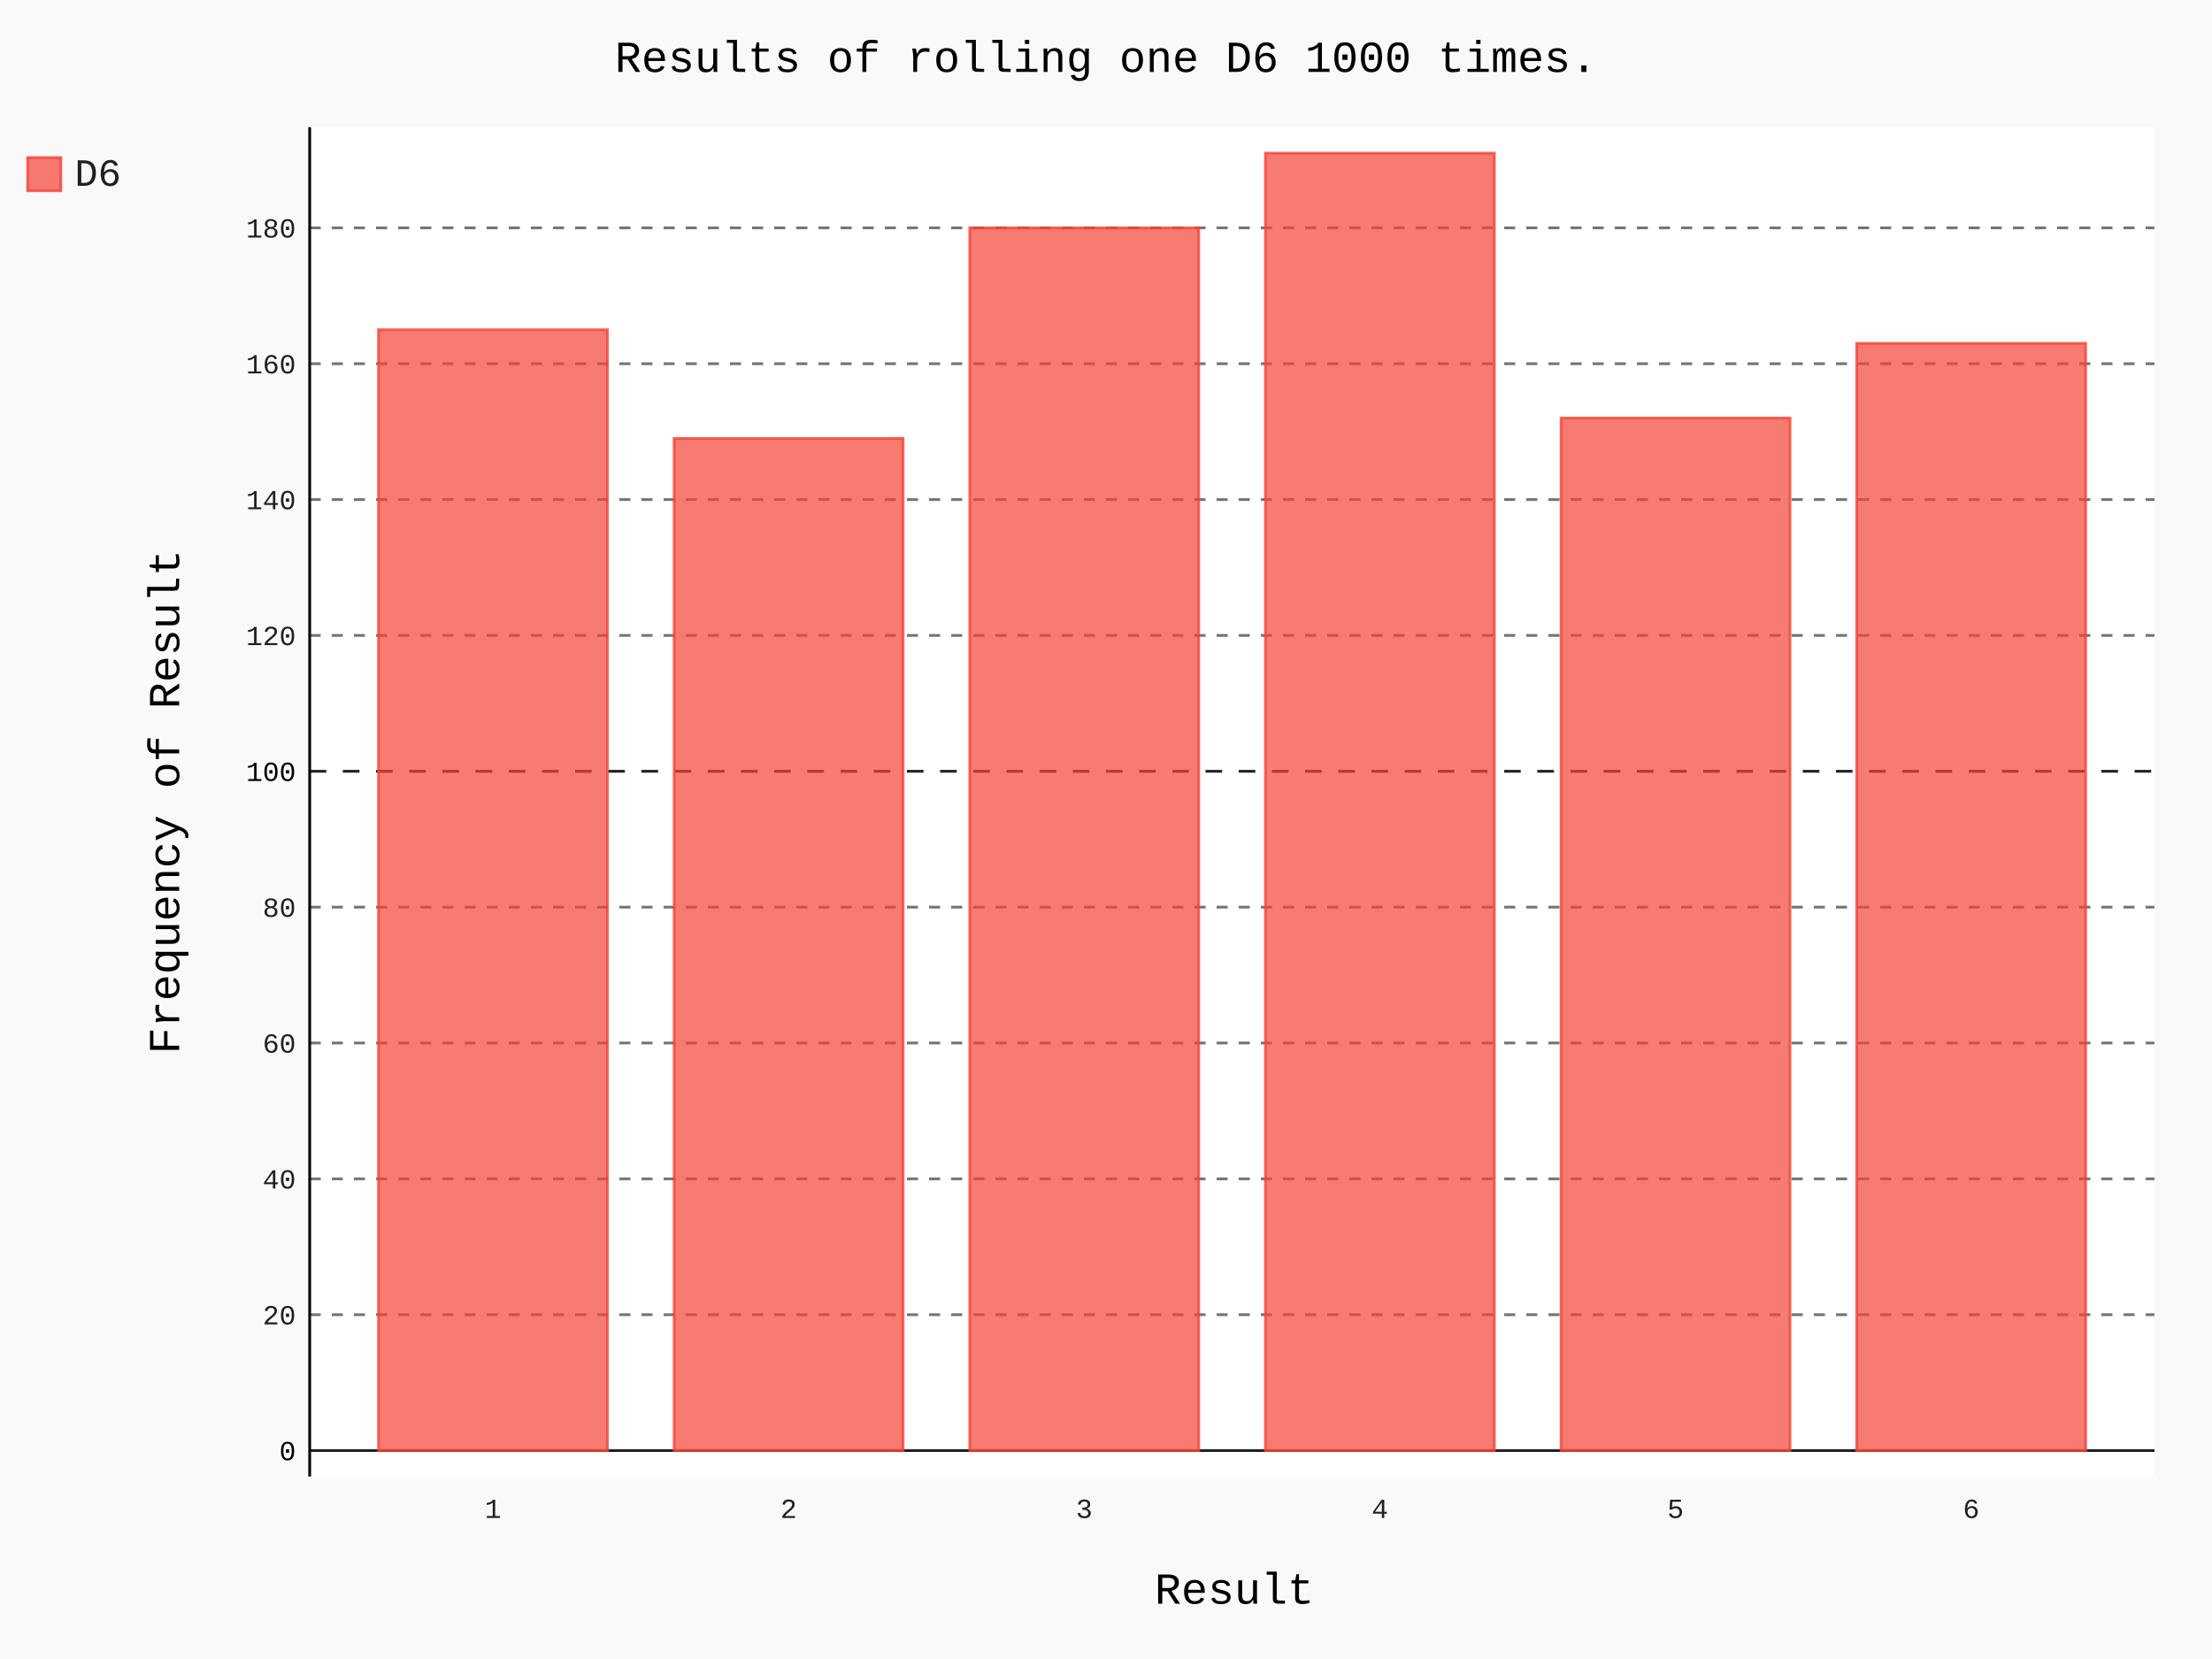
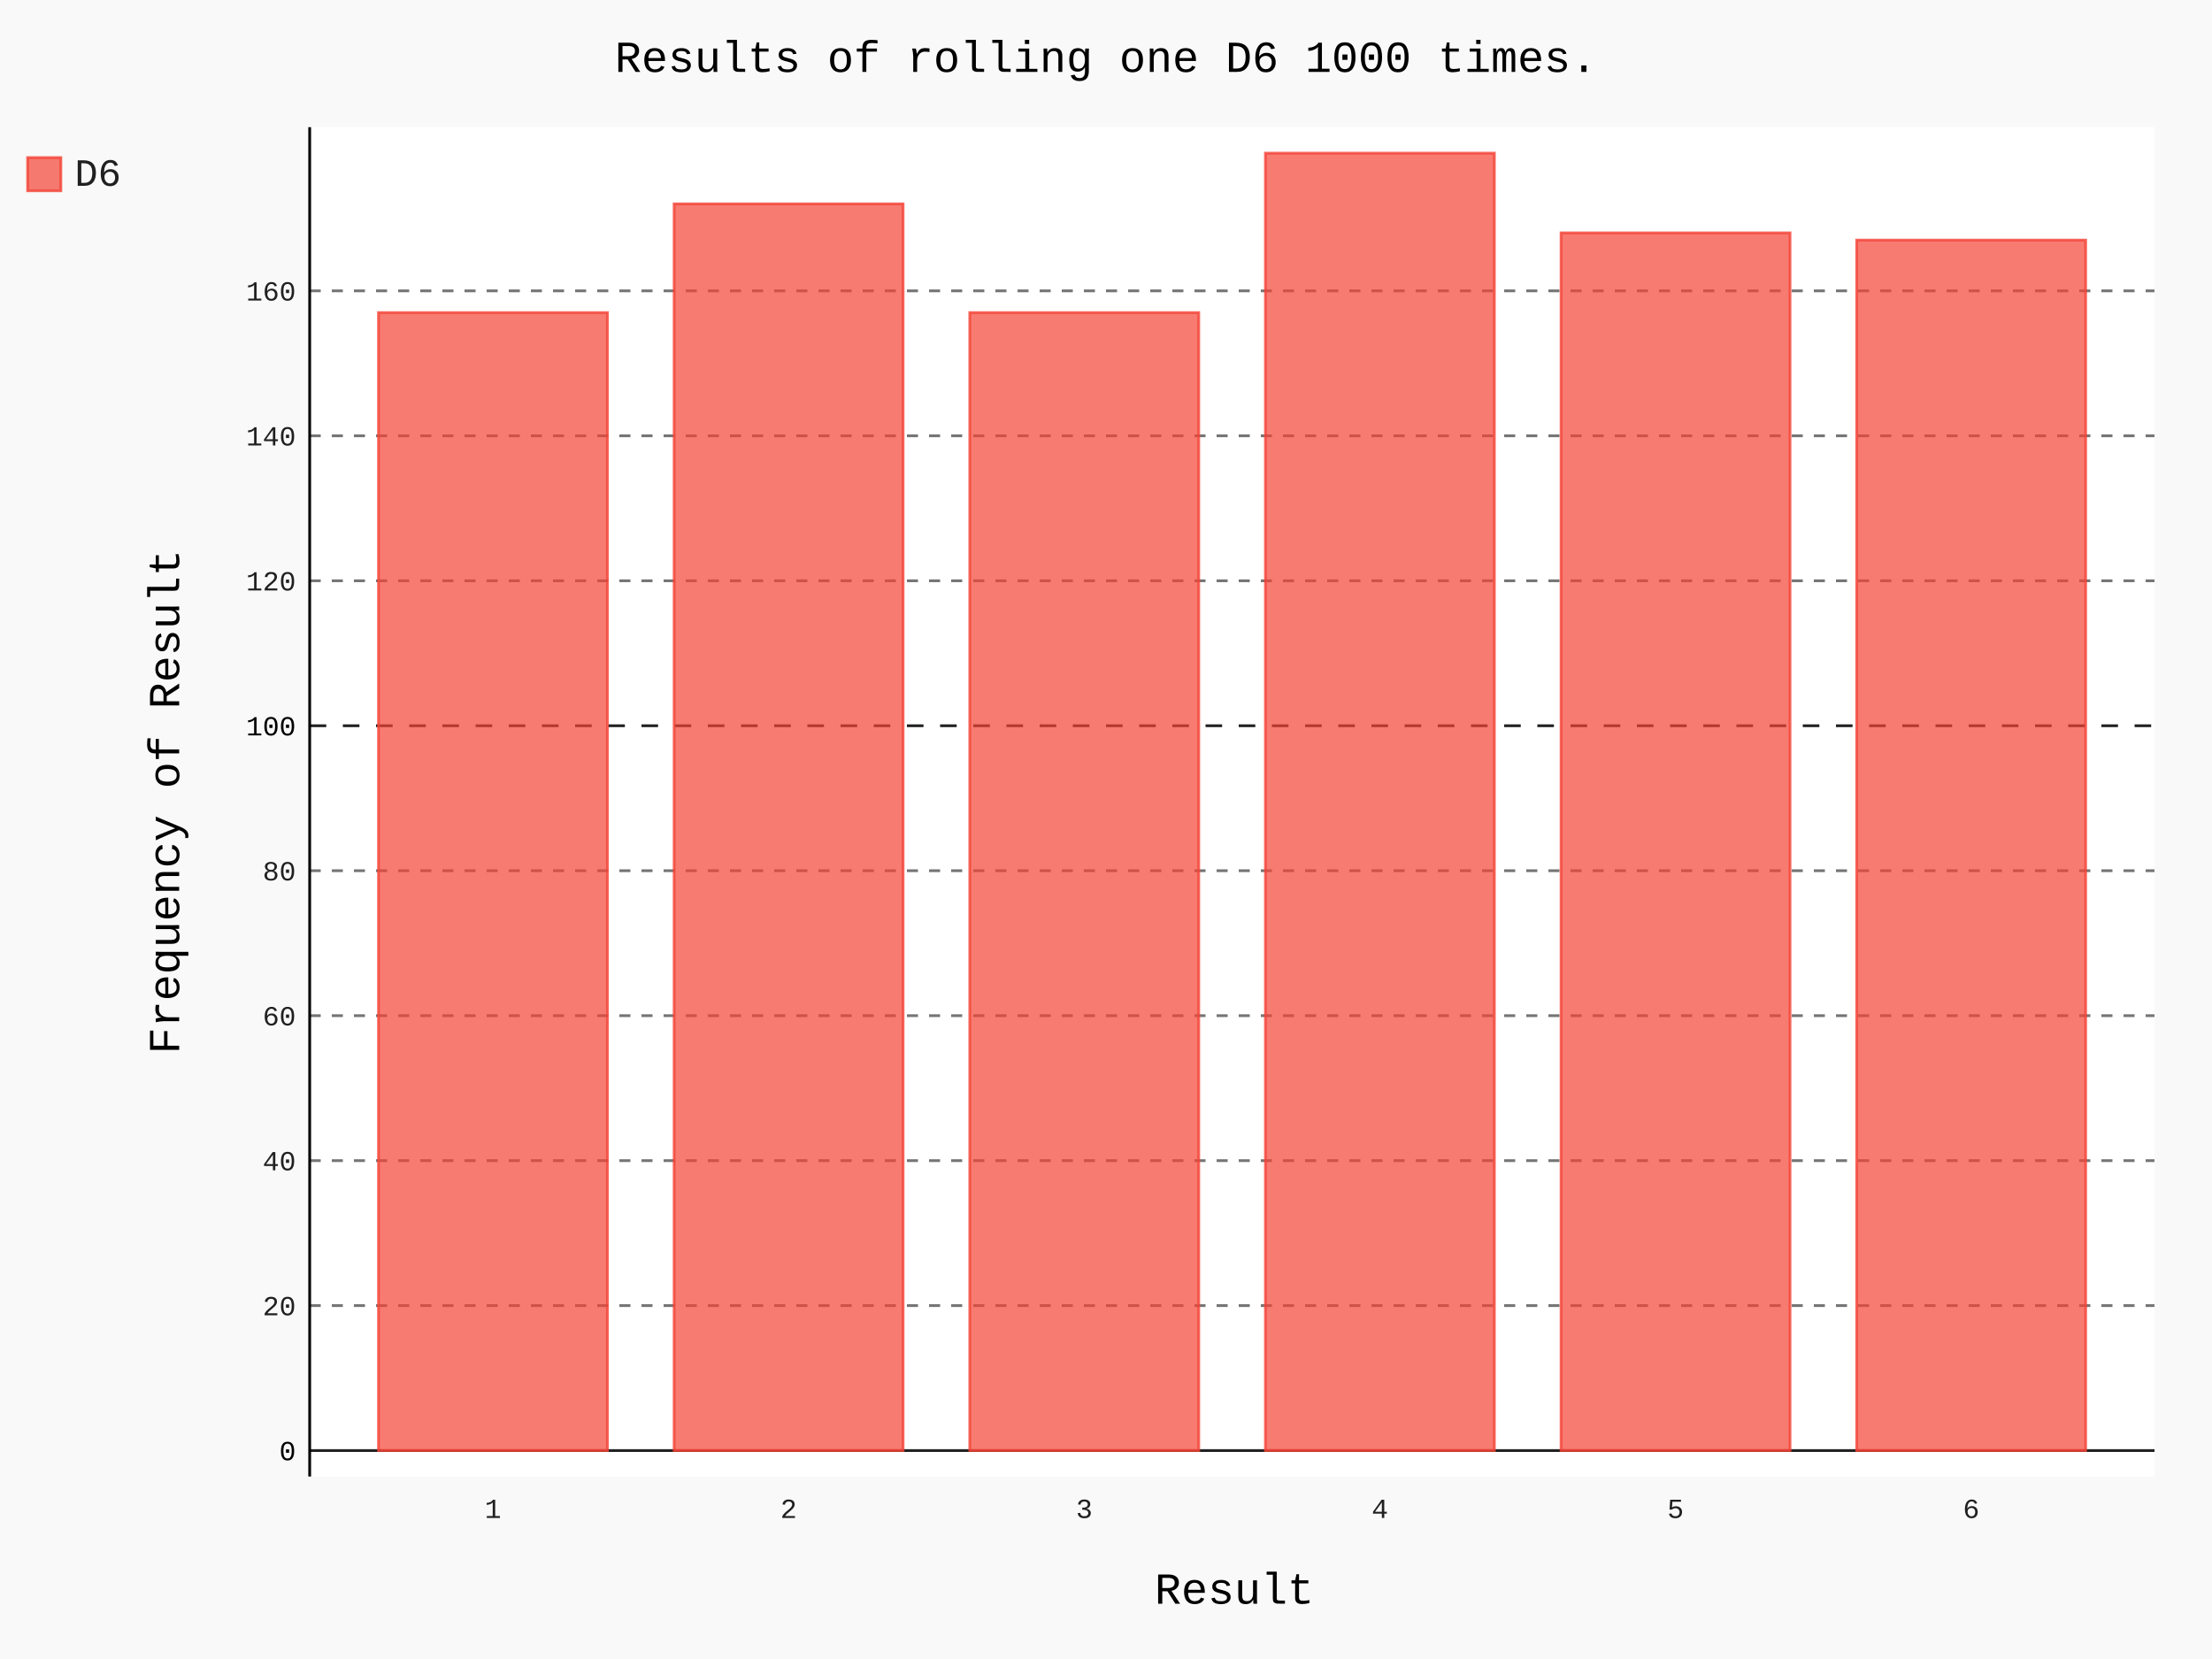
- <svg xmlns="http://www.w3.org/2000/svg" id="chart-58a76d7c-aecd-42d0-81e7-2848e93cdb72" class="pygal-chart" viewBox="0 0 800 600">
+ <svg xmlns="http://www.w3.org/2000/svg" id="chart-2fee7e57-ac53-4d30-b713-39efae98e74a" class="pygal-chart" viewBox="0 0 800 600">
  <defs>
-     <style type="text/css">#chart-58a76d7c-aecd-42d0-81e7-2848e93cdb72{-webkit-user-select:none;-webkit-font-smoothing:antialiased;font-family:Consolas,"Liberation Mono",Menlo,Courier,monospace}#chart-58a76d7c-aecd-42d0-81e7-2848e93cdb72 .title{font-family:Consolas,"Liberation Mono",Menlo,Courier,monospace;font-size:16px}#chart-58a76d7c-aecd-42d0-81e7-2848e93cdb72 .legends .legend text{font-family:Consolas,"Liberation Mono",Menlo,Courier,monospace;font-size:14px}#chart-58a76d7c-aecd-42d0-81e7-2848e93cdb72 .axis text{font-family:Consolas,"Liberation Mono",Menlo,Courier,monospace;font-size:10px}#chart-58a76d7c-aecd-42d0-81e7-2848e93cdb72 .axis text.major{font-family:Consolas,"Liberation Mono",Menlo,Courier,monospace;font-size:10px}#chart-58a76d7c-aecd-42d0-81e7-2848e93cdb72 .text-overlay text.value{font-family:Consolas,"Liberation Mono",Menlo,Courier,monospace;font-size:16px}#chart-58a76d7c-aecd-42d0-81e7-2848e93cdb72 .text-overlay text.label{font-family:Consolas,"Liberation Mono",Menlo,Courier,monospace;font-size:10px}#chart-58a76d7c-aecd-42d0-81e7-2848e93cdb72 .tooltip{font-family:Consolas,"Liberation Mono",Menlo,Courier,monospace;font-size:14px}#chart-58a76d7c-aecd-42d0-81e7-2848e93cdb72 text.no_data{font-family:Consolas,"Liberation Mono",Menlo,Courier,monospace;font-size:64px}
- #chart-58a76d7c-aecd-42d0-81e7-2848e93cdb72{background-color:rgba(249,249,249,1)}#chart-58a76d7c-aecd-42d0-81e7-2848e93cdb72 path,#chart-58a76d7c-aecd-42d0-81e7-2848e93cdb72 line,#chart-58a76d7c-aecd-42d0-81e7-2848e93cdb72 rect,#chart-58a76d7c-aecd-42d0-81e7-2848e93cdb72 circle{-webkit-transition:150ms;-moz-transition:150ms;transition:150ms}#chart-58a76d7c-aecd-42d0-81e7-2848e93cdb72 .graph &gt; .background{fill:rgba(249,249,249,1)}#chart-58a76d7c-aecd-42d0-81e7-2848e93cdb72 .plot &gt; .background{fill:rgba(255,255,255,1)}#chart-58a76d7c-aecd-42d0-81e7-2848e93cdb72 .graph{fill:rgba(0,0,0,.87)}#chart-58a76d7c-aecd-42d0-81e7-2848e93cdb72 text.no_data{fill:rgba(0,0,0,1)}#chart-58a76d7c-aecd-42d0-81e7-2848e93cdb72 .title{fill:rgba(0,0,0,1)}#chart-58a76d7c-aecd-42d0-81e7-2848e93cdb72 .legends .legend text{fill:rgba(0,0,0,.87)}#chart-58a76d7c-aecd-42d0-81e7-2848e93cdb72 .legends .legend:hover text{fill:rgba(0,0,0,1)}#chart-58a76d7c-aecd-42d0-81e7-2848e93cdb72 .axis .line{stroke:rgba(0,0,0,1)}#chart-58a76d7c-aecd-42d0-81e7-2848e93cdb72 .axis .guide.line{stroke:rgba(0,0,0,.54)}#chart-58a76d7c-aecd-42d0-81e7-2848e93cdb72 .axis .major.line{stroke:rgba(0,0,0,.87)}#chart-58a76d7c-aecd-42d0-81e7-2848e93cdb72 .axis text.major{fill:rgba(0,0,0,1)}#chart-58a76d7c-aecd-42d0-81e7-2848e93cdb72 .axis.y .guides:hover .guide.line,#chart-58a76d7c-aecd-42d0-81e7-2848e93cdb72 .line-graph .axis.x .guides:hover .guide.line,#chart-58a76d7c-aecd-42d0-81e7-2848e93cdb72 .stackedline-graph .axis.x .guides:hover .guide.line,#chart-58a76d7c-aecd-42d0-81e7-2848e93cdb72 .xy-graph .axis.x .guides:hover .guide.line{stroke:rgba(0,0,0,1)}#chart-58a76d7c-aecd-42d0-81e7-2848e93cdb72 .axis .guides:hover text{fill:rgba(0,0,0,1)}#chart-58a76d7c-aecd-42d0-81e7-2848e93cdb72 .reactive{fill-opacity:.7;stroke-opacity:.8}#chart-58a76d7c-aecd-42d0-81e7-2848e93cdb72 .ci{stroke:rgba(0,0,0,.87)}#chart-58a76d7c-aecd-42d0-81e7-2848e93cdb72 .reactive.active,#chart-58a76d7c-aecd-42d0-81e7-2848e93cdb72 .active .reactive{fill-opacity:.8;stroke-opacity:.9;stroke-width:4}#chart-58a76d7c-aecd-42d0-81e7-2848e93cdb72 .ci .reactive.active{stroke-width:1.5}#chart-58a76d7c-aecd-42d0-81e7-2848e93cdb72 .series text{fill:rgba(0,0,0,1)}#chart-58a76d7c-aecd-42d0-81e7-2848e93cdb72 .tooltip rect{fill:rgba(255,255,255,1);stroke:rgba(0,0,0,1);-webkit-transition:opacity 150ms;-moz-transition:opacity 150ms;transition:opacity 150ms}#chart-58a76d7c-aecd-42d0-81e7-2848e93cdb72 .tooltip .label{fill:rgba(0,0,0,.87)}#chart-58a76d7c-aecd-42d0-81e7-2848e93cdb72 .tooltip .label{fill:rgba(0,0,0,.87)}#chart-58a76d7c-aecd-42d0-81e7-2848e93cdb72 .tooltip .legend{font-size:.8em;fill:rgba(0,0,0,.54)}#chart-58a76d7c-aecd-42d0-81e7-2848e93cdb72 .tooltip .x_label{font-size:.6em;fill:rgba(0,0,0,1)}#chart-58a76d7c-aecd-42d0-81e7-2848e93cdb72 .tooltip .xlink{font-size:.5em;text-decoration:underline}#chart-58a76d7c-aecd-42d0-81e7-2848e93cdb72 .tooltip .value{font-size:1.5em}#chart-58a76d7c-aecd-42d0-81e7-2848e93cdb72 .bound{font-size:.5em}#chart-58a76d7c-aecd-42d0-81e7-2848e93cdb72 .max-value{font-size:.75em;fill:rgba(0,0,0,.54)}#chart-58a76d7c-aecd-42d0-81e7-2848e93cdb72 .map-element{fill:rgba(255,255,255,1);stroke:rgba(0,0,0,.54) !important}#chart-58a76d7c-aecd-42d0-81e7-2848e93cdb72 .map-element .reactive{fill-opacity:inherit;stroke-opacity:inherit}#chart-58a76d7c-aecd-42d0-81e7-2848e93cdb72 .color-0,#chart-58a76d7c-aecd-42d0-81e7-2848e93cdb72 .color-0 a:visited{stroke:#F44336;fill:#F44336}#chart-58a76d7c-aecd-42d0-81e7-2848e93cdb72 .text-overlay .color-0 text{fill:black}
- #chart-58a76d7c-aecd-42d0-81e7-2848e93cdb72 text.no_data{text-anchor:middle}#chart-58a76d7c-aecd-42d0-81e7-2848e93cdb72 .guide.line{fill:none}#chart-58a76d7c-aecd-42d0-81e7-2848e93cdb72 .centered{text-anchor:middle}#chart-58a76d7c-aecd-42d0-81e7-2848e93cdb72 .title{text-anchor:middle}#chart-58a76d7c-aecd-42d0-81e7-2848e93cdb72 .legends .legend text{fill-opacity:1}#chart-58a76d7c-aecd-42d0-81e7-2848e93cdb72 .axis.x text{text-anchor:middle}#chart-58a76d7c-aecd-42d0-81e7-2848e93cdb72 .axis.x:not(.web) text[transform]{text-anchor:start}#chart-58a76d7c-aecd-42d0-81e7-2848e93cdb72 .axis.x:not(.web) text[transform].backwards{text-anchor:end}#chart-58a76d7c-aecd-42d0-81e7-2848e93cdb72 .axis.y text{text-anchor:end}#chart-58a76d7c-aecd-42d0-81e7-2848e93cdb72 .axis.y text[transform].backwards{text-anchor:start}#chart-58a76d7c-aecd-42d0-81e7-2848e93cdb72 .axis.y2 text{text-anchor:start}#chart-58a76d7c-aecd-42d0-81e7-2848e93cdb72 .axis.y2 text[transform].backwards{text-anchor:end}#chart-58a76d7c-aecd-42d0-81e7-2848e93cdb72 .axis .guide.line{stroke-dasharray:4,4}#chart-58a76d7c-aecd-42d0-81e7-2848e93cdb72 .axis .major.guide.line{stroke-dasharray:6,6}#chart-58a76d7c-aecd-42d0-81e7-2848e93cdb72 .horizontal .axis.y .guide.line,#chart-58a76d7c-aecd-42d0-81e7-2848e93cdb72 .horizontal .axis.y2 .guide.line,#chart-58a76d7c-aecd-42d0-81e7-2848e93cdb72 .vertical .axis.x .guide.line{opacity:0}#chart-58a76d7c-aecd-42d0-81e7-2848e93cdb72 .horizontal .axis.always_show .guide.line,#chart-58a76d7c-aecd-42d0-81e7-2848e93cdb72 .vertical .axis.always_show .guide.line{opacity:1 !important}#chart-58a76d7c-aecd-42d0-81e7-2848e93cdb72 .axis.y .guides:hover .guide.line,#chart-58a76d7c-aecd-42d0-81e7-2848e93cdb72 .axis.y2 .guides:hover .guide.line,#chart-58a76d7c-aecd-42d0-81e7-2848e93cdb72 .axis.x .guides:hover .guide.line{opacity:1}#chart-58a76d7c-aecd-42d0-81e7-2848e93cdb72 .axis .guides:hover text{opacity:1}#chart-58a76d7c-aecd-42d0-81e7-2848e93cdb72 .nofill{fill:none}#chart-58a76d7c-aecd-42d0-81e7-2848e93cdb72 .subtle-fill{fill-opacity:.2}#chart-58a76d7c-aecd-42d0-81e7-2848e93cdb72 .dot{stroke-width:1px;fill-opacity:1}#chart-58a76d7c-aecd-42d0-81e7-2848e93cdb72 .dot.active{stroke-width:5px}#chart-58a76d7c-aecd-42d0-81e7-2848e93cdb72 .dot.negative{fill:transparent}#chart-58a76d7c-aecd-42d0-81e7-2848e93cdb72 text,#chart-58a76d7c-aecd-42d0-81e7-2848e93cdb72 tspan{stroke:none !important}#chart-58a76d7c-aecd-42d0-81e7-2848e93cdb72 .series text.active{opacity:1}#chart-58a76d7c-aecd-42d0-81e7-2848e93cdb72 .tooltip rect{fill-opacity:.95;stroke-width:.5}#chart-58a76d7c-aecd-42d0-81e7-2848e93cdb72 .tooltip text{fill-opacity:1}#chart-58a76d7c-aecd-42d0-81e7-2848e93cdb72 .showable{visibility:hidden}#chart-58a76d7c-aecd-42d0-81e7-2848e93cdb72 .showable.shown{visibility:visible}#chart-58a76d7c-aecd-42d0-81e7-2848e93cdb72 .gauge-background{fill:rgba(229,229,229,1);stroke:none}#chart-58a76d7c-aecd-42d0-81e7-2848e93cdb72 .bg-lines{stroke:rgba(249,249,249,1);stroke-width:2px}</style>
+     <style type="text/css">#chart-2fee7e57-ac53-4d30-b713-39efae98e74a{-webkit-user-select:none;-webkit-font-smoothing:antialiased;font-family:Consolas,"Liberation Mono",Menlo,Courier,monospace}#chart-2fee7e57-ac53-4d30-b713-39efae98e74a .title{font-family:Consolas,"Liberation Mono",Menlo,Courier,monospace;font-size:16px}#chart-2fee7e57-ac53-4d30-b713-39efae98e74a .legends .legend text{font-family:Consolas,"Liberation Mono",Menlo,Courier,monospace;font-size:14px}#chart-2fee7e57-ac53-4d30-b713-39efae98e74a .axis text{font-family:Consolas,"Liberation Mono",Menlo,Courier,monospace;font-size:10px}#chart-2fee7e57-ac53-4d30-b713-39efae98e74a .axis text.major{font-family:Consolas,"Liberation Mono",Menlo,Courier,monospace;font-size:10px}#chart-2fee7e57-ac53-4d30-b713-39efae98e74a .text-overlay text.value{font-family:Consolas,"Liberation Mono",Menlo,Courier,monospace;font-size:16px}#chart-2fee7e57-ac53-4d30-b713-39efae98e74a .text-overlay text.label{font-family:Consolas,"Liberation Mono",Menlo,Courier,monospace;font-size:10px}#chart-2fee7e57-ac53-4d30-b713-39efae98e74a .tooltip{font-family:Consolas,"Liberation Mono",Menlo,Courier,monospace;font-size:14px}#chart-2fee7e57-ac53-4d30-b713-39efae98e74a text.no_data{font-family:Consolas,"Liberation Mono",Menlo,Courier,monospace;font-size:64px}
+ #chart-2fee7e57-ac53-4d30-b713-39efae98e74a{background-color:rgba(249,249,249,1)}#chart-2fee7e57-ac53-4d30-b713-39efae98e74a path,#chart-2fee7e57-ac53-4d30-b713-39efae98e74a line,#chart-2fee7e57-ac53-4d30-b713-39efae98e74a rect,#chart-2fee7e57-ac53-4d30-b713-39efae98e74a circle{-webkit-transition:150ms;-moz-transition:150ms;transition:150ms}#chart-2fee7e57-ac53-4d30-b713-39efae98e74a .graph &gt; .background{fill:rgba(249,249,249,1)}#chart-2fee7e57-ac53-4d30-b713-39efae98e74a .plot &gt; .background{fill:rgba(255,255,255,1)}#chart-2fee7e57-ac53-4d30-b713-39efae98e74a .graph{fill:rgba(0,0,0,.87)}#chart-2fee7e57-ac53-4d30-b713-39efae98e74a text.no_data{fill:rgba(0,0,0,1)}#chart-2fee7e57-ac53-4d30-b713-39efae98e74a .title{fill:rgba(0,0,0,1)}#chart-2fee7e57-ac53-4d30-b713-39efae98e74a .legends .legend text{fill:rgba(0,0,0,.87)}#chart-2fee7e57-ac53-4d30-b713-39efae98e74a .legends .legend:hover text{fill:rgba(0,0,0,1)}#chart-2fee7e57-ac53-4d30-b713-39efae98e74a .axis .line{stroke:rgba(0,0,0,1)}#chart-2fee7e57-ac53-4d30-b713-39efae98e74a .axis .guide.line{stroke:rgba(0,0,0,.54)}#chart-2fee7e57-ac53-4d30-b713-39efae98e74a .axis .major.line{stroke:rgba(0,0,0,.87)}#chart-2fee7e57-ac53-4d30-b713-39efae98e74a .axis text.major{fill:rgba(0,0,0,1)}#chart-2fee7e57-ac53-4d30-b713-39efae98e74a .axis.y .guides:hover .guide.line,#chart-2fee7e57-ac53-4d30-b713-39efae98e74a .line-graph .axis.x .guides:hover .guide.line,#chart-2fee7e57-ac53-4d30-b713-39efae98e74a .stackedline-graph .axis.x .guides:hover .guide.line,#chart-2fee7e57-ac53-4d30-b713-39efae98e74a .xy-graph .axis.x .guides:hover .guide.line{stroke:rgba(0,0,0,1)}#chart-2fee7e57-ac53-4d30-b713-39efae98e74a .axis .guides:hover text{fill:rgba(0,0,0,1)}#chart-2fee7e57-ac53-4d30-b713-39efae98e74a .reactive{fill-opacity:.7;stroke-opacity:.8}#chart-2fee7e57-ac53-4d30-b713-39efae98e74a .ci{stroke:rgba(0,0,0,.87)}#chart-2fee7e57-ac53-4d30-b713-39efae98e74a .reactive.active,#chart-2fee7e57-ac53-4d30-b713-39efae98e74a .active .reactive{fill-opacity:.8;stroke-opacity:.9;stroke-width:4}#chart-2fee7e57-ac53-4d30-b713-39efae98e74a .ci .reactive.active{stroke-width:1.5}#chart-2fee7e57-ac53-4d30-b713-39efae98e74a .series text{fill:rgba(0,0,0,1)}#chart-2fee7e57-ac53-4d30-b713-39efae98e74a .tooltip rect{fill:rgba(255,255,255,1);stroke:rgba(0,0,0,1);-webkit-transition:opacity 150ms;-moz-transition:opacity 150ms;transition:opacity 150ms}#chart-2fee7e57-ac53-4d30-b713-39efae98e74a .tooltip .label{fill:rgba(0,0,0,.87)}#chart-2fee7e57-ac53-4d30-b713-39efae98e74a .tooltip .label{fill:rgba(0,0,0,.87)}#chart-2fee7e57-ac53-4d30-b713-39efae98e74a .tooltip .legend{font-size:.8em;fill:rgba(0,0,0,.54)}#chart-2fee7e57-ac53-4d30-b713-39efae98e74a .tooltip .x_label{font-size:.6em;fill:rgba(0,0,0,1)}#chart-2fee7e57-ac53-4d30-b713-39efae98e74a .tooltip .xlink{font-size:.5em;text-decoration:underline}#chart-2fee7e57-ac53-4d30-b713-39efae98e74a .tooltip .value{font-size:1.5em}#chart-2fee7e57-ac53-4d30-b713-39efae98e74a .bound{font-size:.5em}#chart-2fee7e57-ac53-4d30-b713-39efae98e74a .max-value{font-size:.75em;fill:rgba(0,0,0,.54)}#chart-2fee7e57-ac53-4d30-b713-39efae98e74a .map-element{fill:rgba(255,255,255,1);stroke:rgba(0,0,0,.54) !important}#chart-2fee7e57-ac53-4d30-b713-39efae98e74a .map-element .reactive{fill-opacity:inherit;stroke-opacity:inherit}#chart-2fee7e57-ac53-4d30-b713-39efae98e74a .color-0,#chart-2fee7e57-ac53-4d30-b713-39efae98e74a .color-0 a:visited{stroke:#F44336;fill:#F44336}#chart-2fee7e57-ac53-4d30-b713-39efae98e74a .text-overlay .color-0 text{fill:black}
+ #chart-2fee7e57-ac53-4d30-b713-39efae98e74a text.no_data{text-anchor:middle}#chart-2fee7e57-ac53-4d30-b713-39efae98e74a .guide.line{fill:none}#chart-2fee7e57-ac53-4d30-b713-39efae98e74a .centered{text-anchor:middle}#chart-2fee7e57-ac53-4d30-b713-39efae98e74a .title{text-anchor:middle}#chart-2fee7e57-ac53-4d30-b713-39efae98e74a .legends .legend text{fill-opacity:1}#chart-2fee7e57-ac53-4d30-b713-39efae98e74a .axis.x text{text-anchor:middle}#chart-2fee7e57-ac53-4d30-b713-39efae98e74a .axis.x:not(.web) text[transform]{text-anchor:start}#chart-2fee7e57-ac53-4d30-b713-39efae98e74a .axis.x:not(.web) text[transform].backwards{text-anchor:end}#chart-2fee7e57-ac53-4d30-b713-39efae98e74a .axis.y text{text-anchor:end}#chart-2fee7e57-ac53-4d30-b713-39efae98e74a .axis.y text[transform].backwards{text-anchor:start}#chart-2fee7e57-ac53-4d30-b713-39efae98e74a .axis.y2 text{text-anchor:start}#chart-2fee7e57-ac53-4d30-b713-39efae98e74a .axis.y2 text[transform].backwards{text-anchor:end}#chart-2fee7e57-ac53-4d30-b713-39efae98e74a .axis .guide.line{stroke-dasharray:4,4}#chart-2fee7e57-ac53-4d30-b713-39efae98e74a .axis .major.guide.line{stroke-dasharray:6,6}#chart-2fee7e57-ac53-4d30-b713-39efae98e74a .horizontal .axis.y .guide.line,#chart-2fee7e57-ac53-4d30-b713-39efae98e74a .horizontal .axis.y2 .guide.line,#chart-2fee7e57-ac53-4d30-b713-39efae98e74a .vertical .axis.x .guide.line{opacity:0}#chart-2fee7e57-ac53-4d30-b713-39efae98e74a .horizontal .axis.always_show .guide.line,#chart-2fee7e57-ac53-4d30-b713-39efae98e74a .vertical .axis.always_show .guide.line{opacity:1 !important}#chart-2fee7e57-ac53-4d30-b713-39efae98e74a .axis.y .guides:hover .guide.line,#chart-2fee7e57-ac53-4d30-b713-39efae98e74a .axis.y2 .guides:hover .guide.line,#chart-2fee7e57-ac53-4d30-b713-39efae98e74a .axis.x .guides:hover .guide.line{opacity:1}#chart-2fee7e57-ac53-4d30-b713-39efae98e74a .axis .guides:hover text{opacity:1}#chart-2fee7e57-ac53-4d30-b713-39efae98e74a .nofill{fill:none}#chart-2fee7e57-ac53-4d30-b713-39efae98e74a .subtle-fill{fill-opacity:.2}#chart-2fee7e57-ac53-4d30-b713-39efae98e74a .dot{stroke-width:1px;fill-opacity:1}#chart-2fee7e57-ac53-4d30-b713-39efae98e74a .dot.active{stroke-width:5px}#chart-2fee7e57-ac53-4d30-b713-39efae98e74a .dot.negative{fill:transparent}#chart-2fee7e57-ac53-4d30-b713-39efae98e74a text,#chart-2fee7e57-ac53-4d30-b713-39efae98e74a tspan{stroke:none !important}#chart-2fee7e57-ac53-4d30-b713-39efae98e74a .series text.active{opacity:1}#chart-2fee7e57-ac53-4d30-b713-39efae98e74a .tooltip rect{fill-opacity:.95;stroke-width:.5}#chart-2fee7e57-ac53-4d30-b713-39efae98e74a .tooltip text{fill-opacity:1}#chart-2fee7e57-ac53-4d30-b713-39efae98e74a .showable{visibility:hidden}#chart-2fee7e57-ac53-4d30-b713-39efae98e74a .showable.shown{visibility:visible}#chart-2fee7e57-ac53-4d30-b713-39efae98e74a .gauge-background{fill:rgba(229,229,229,1);stroke:none}#chart-2fee7e57-ac53-4d30-b713-39efae98e74a .bg-lines{stroke:rgba(249,249,249,1);stroke-width:2px}</style>
  </defs>
  <g class="graph bar-graph vertical">
    <rect class="background" height="600" width="800" x="0" y="0" />
    <g class="plot" transform="translate(112, 46)">
      <rect class="background" height="488" width="667.2" x="0" y="0" />
      <g class="axis y always_show">
        <g class="guides">
          <path class="axis major line" d="M0 478.615 h667.2" />
          <text class="major" x="-5" y="482.115">0</text>
        </g>
        <g class="guides">
-           <path class="guide line" d="M0 429.481 h667.2" />
-           <text class="" x="-5" y="432.981">20</text>
+           <path class="guide line" d="M0 426.187 h667.2" />
+           <text class="" x="-5" y="429.687">20</text>
        </g>
        <g class="guides">
-           <path class="guide line" d="M0 380.347 h667.2" />
-           <text class="" x="-5" y="383.847">40</text>
+           <path class="guide line" d="M0 373.759 h667.2" />
+           <text class="" x="-5" y="377.259">40</text>
        </g>
        <g class="guides">
-           <path class="guide line" d="M0 331.213 h667.2" />
-           <text class="" x="-5" y="334.713">60</text>
+           <path class="guide line" d="M0 321.331 h667.2" />
+           <text class="" x="-5" y="324.831">60</text>
        </g>
        <g class="guides">
-           <path class="guide line" d="M0 282.079 h667.2" />
-           <text class="" x="-5" y="285.579">80</text>
+           <path class="guide line" d="M0 268.903 h667.2" />
+           <text class="" x="-5" y="272.403">80</text>
        </g>
        <g class="guides">
-           <path class="major guide line" d="M0 232.945 h667.2" />
-           <text class="major" x="-5" y="236.445">100</text>
+           <path class="major guide line" d="M0 216.475 h667.2" />
+           <text class="major" x="-5" y="219.975">100</text>
        </g>
        <g class="guides">
-           <path class="guide line" d="M0 183.811 h667.2" />
-           <text class="" x="-5" y="187.311">120</text>
+           <path class="guide line" d="M0 164.047 h667.2" />
+           <text class="" x="-5" y="167.547">120</text>
        </g>
        <g class="guides">
-           <path class="guide line" d="M0 134.677 h667.2" />
-           <text class="" x="-5" y="138.177">140</text>
+           <path class="guide line" d="M0 111.619 h667.2" />
+           <text class="" x="-5" y="115.119">140</text>
        </g>
        <g class="guides">
-           <path class="guide line" d="M0 85.542 h667.2" />
-           <text class="" x="-5" y="89.042">160</text>
-         </g>
-         <g class="guides">
-           <path class="guide line" d="M0 36.408 h667.2" />
-           <text class="" x="-5" y="39.908">180</text>
+           <path class="guide line" d="M0 59.191 h667.2" />
+           <text class="" x="-5" y="62.691">160</text>
        </g>
      </g>
      <g class="axis x">
        <path class="line" d="M0 0 v488" />
        <g class="guides">
          <path class="guide line" d="M66.292 0 v488" />
          <text class="" x="66.292" y="503.0">1</text>
        </g>
        <g class="guides">
          <path class="guide line" d="M173.215 0 v488" />
          <text class="" x="173.215" y="503.0">2</text>
        </g>
        <g class="guides">
          <path class="guide line" d="M280.138 0 v488" />
          <text class="" x="280.138" y="503.0">3</text>
        </g>
        <g class="guides">
          <path class="guide line" d="M387.062 0 v488" />
          <text class="" x="387.062" y="503.0">4</text>
        </g>
        <g class="guides">
          <path class="guide line" d="M493.985 0 v488" />
          <text class="" x="493.985" y="503.0">5</text>
        </g>
        <g class="guides">
          <path class="guide line" d="M600.908 0 v488" />
          <text class="" x="600.908" y="503.0">6</text>
        </g>
      </g>
      <g class="series serie-0 color-0">
        <g class="bars">
          <g class="bar">
-             <rect class="rect reactive tooltip-trigger" height="405.356" rx="0" ry="0" width="82.801" x="24.892" y="73.259" />
+             <rect class="rect reactive tooltip-trigger" height="411.56" rx="0" ry="0" width="82.801" x="24.892" y="67.055" />
          </g>
          <g class="bar">
-             <rect class="rect reactive tooltip-trigger" height="366.049" rx="0" ry="0" width="82.801" x="131.815" y="112.566" />
+             <rect class="rect reactive tooltip-trigger" height="450.881" rx="0" ry="0" width="82.801" x="131.815" y="27.734" />
          </g>
          <g class="bar">
-             <rect class="rect reactive tooltip-trigger" height="442.207" rx="0" ry="0" width="82.801" x="238.738" y="36.408" />
+             <rect class="rect reactive tooltip-trigger" height="411.56" rx="0" ry="0" width="82.801" x="238.738" y="67.055" />
          </g>
          <g class="bar">
            <rect class="rect reactive tooltip-trigger" height="469.231" rx="0" ry="0" width="82.801" x="345.661" y="9.385" />
          </g>
          <g class="bar">
-             <rect class="rect reactive tooltip-trigger" height="373.419" rx="0" ry="0" width="82.801" x="452.584" y="105.196" />
+             <rect class="rect reactive tooltip-trigger" height="440.395" rx="0" ry="0" width="82.801" x="452.584" y="38.22" />
          </g>
          <g class="bar">
-             <rect class="rect reactive tooltip-trigger" height="400.443" rx="0" ry="0" width="82.801" x="559.507" y="78.172" />
+             <rect class="rect reactive tooltip-trigger" height="437.774" rx="0" ry="0" width="82.801" x="559.507" y="40.841" />
          </g>
        </g>
      </g>
    </g>
    <g class="titles">
      <text class="title plot_title" x="400.0" y="26">Results of rolling one D6 1000 times.</text>
      <text class="title" x="446.4" y="580">Result</text>
      <text class="title" x="38.8" y="316.0" transform="rotate(-90 38.8 290)">Frequency of Result</text>
    </g>
    <g class="plot overlay" transform="translate(112, 46)">
      <g class="series serie-0 color-0" />
    </g>
    <g class="plot text-overlay" transform="translate(112, 46)">
      <g class="series serie-0 color-0" />
    </g>
    <g class="plot tooltip-overlay" transform="translate(112, 46)">
      <g class="tooltip" style="opacity: 0" transform="translate(0 0)">
        <rect class="tooltip-box" height="0" rx="0" ry="0" width="0" />
        <g class="text" />
      </g>
    </g>
    <g class="legends" transform="translate(10, 56)">
      <g class="legend reactive activate-serie" id="activate-serie-0">
        <rect class="color-0 reactive" height="12" width="12" x="0.0" y="1.0" />
        <text x="17.0" y="11.2">D6</text>
      </g>
    </g>
    <g class="legends" transform="translate(790, 56)" />
  </g>
</svg>
